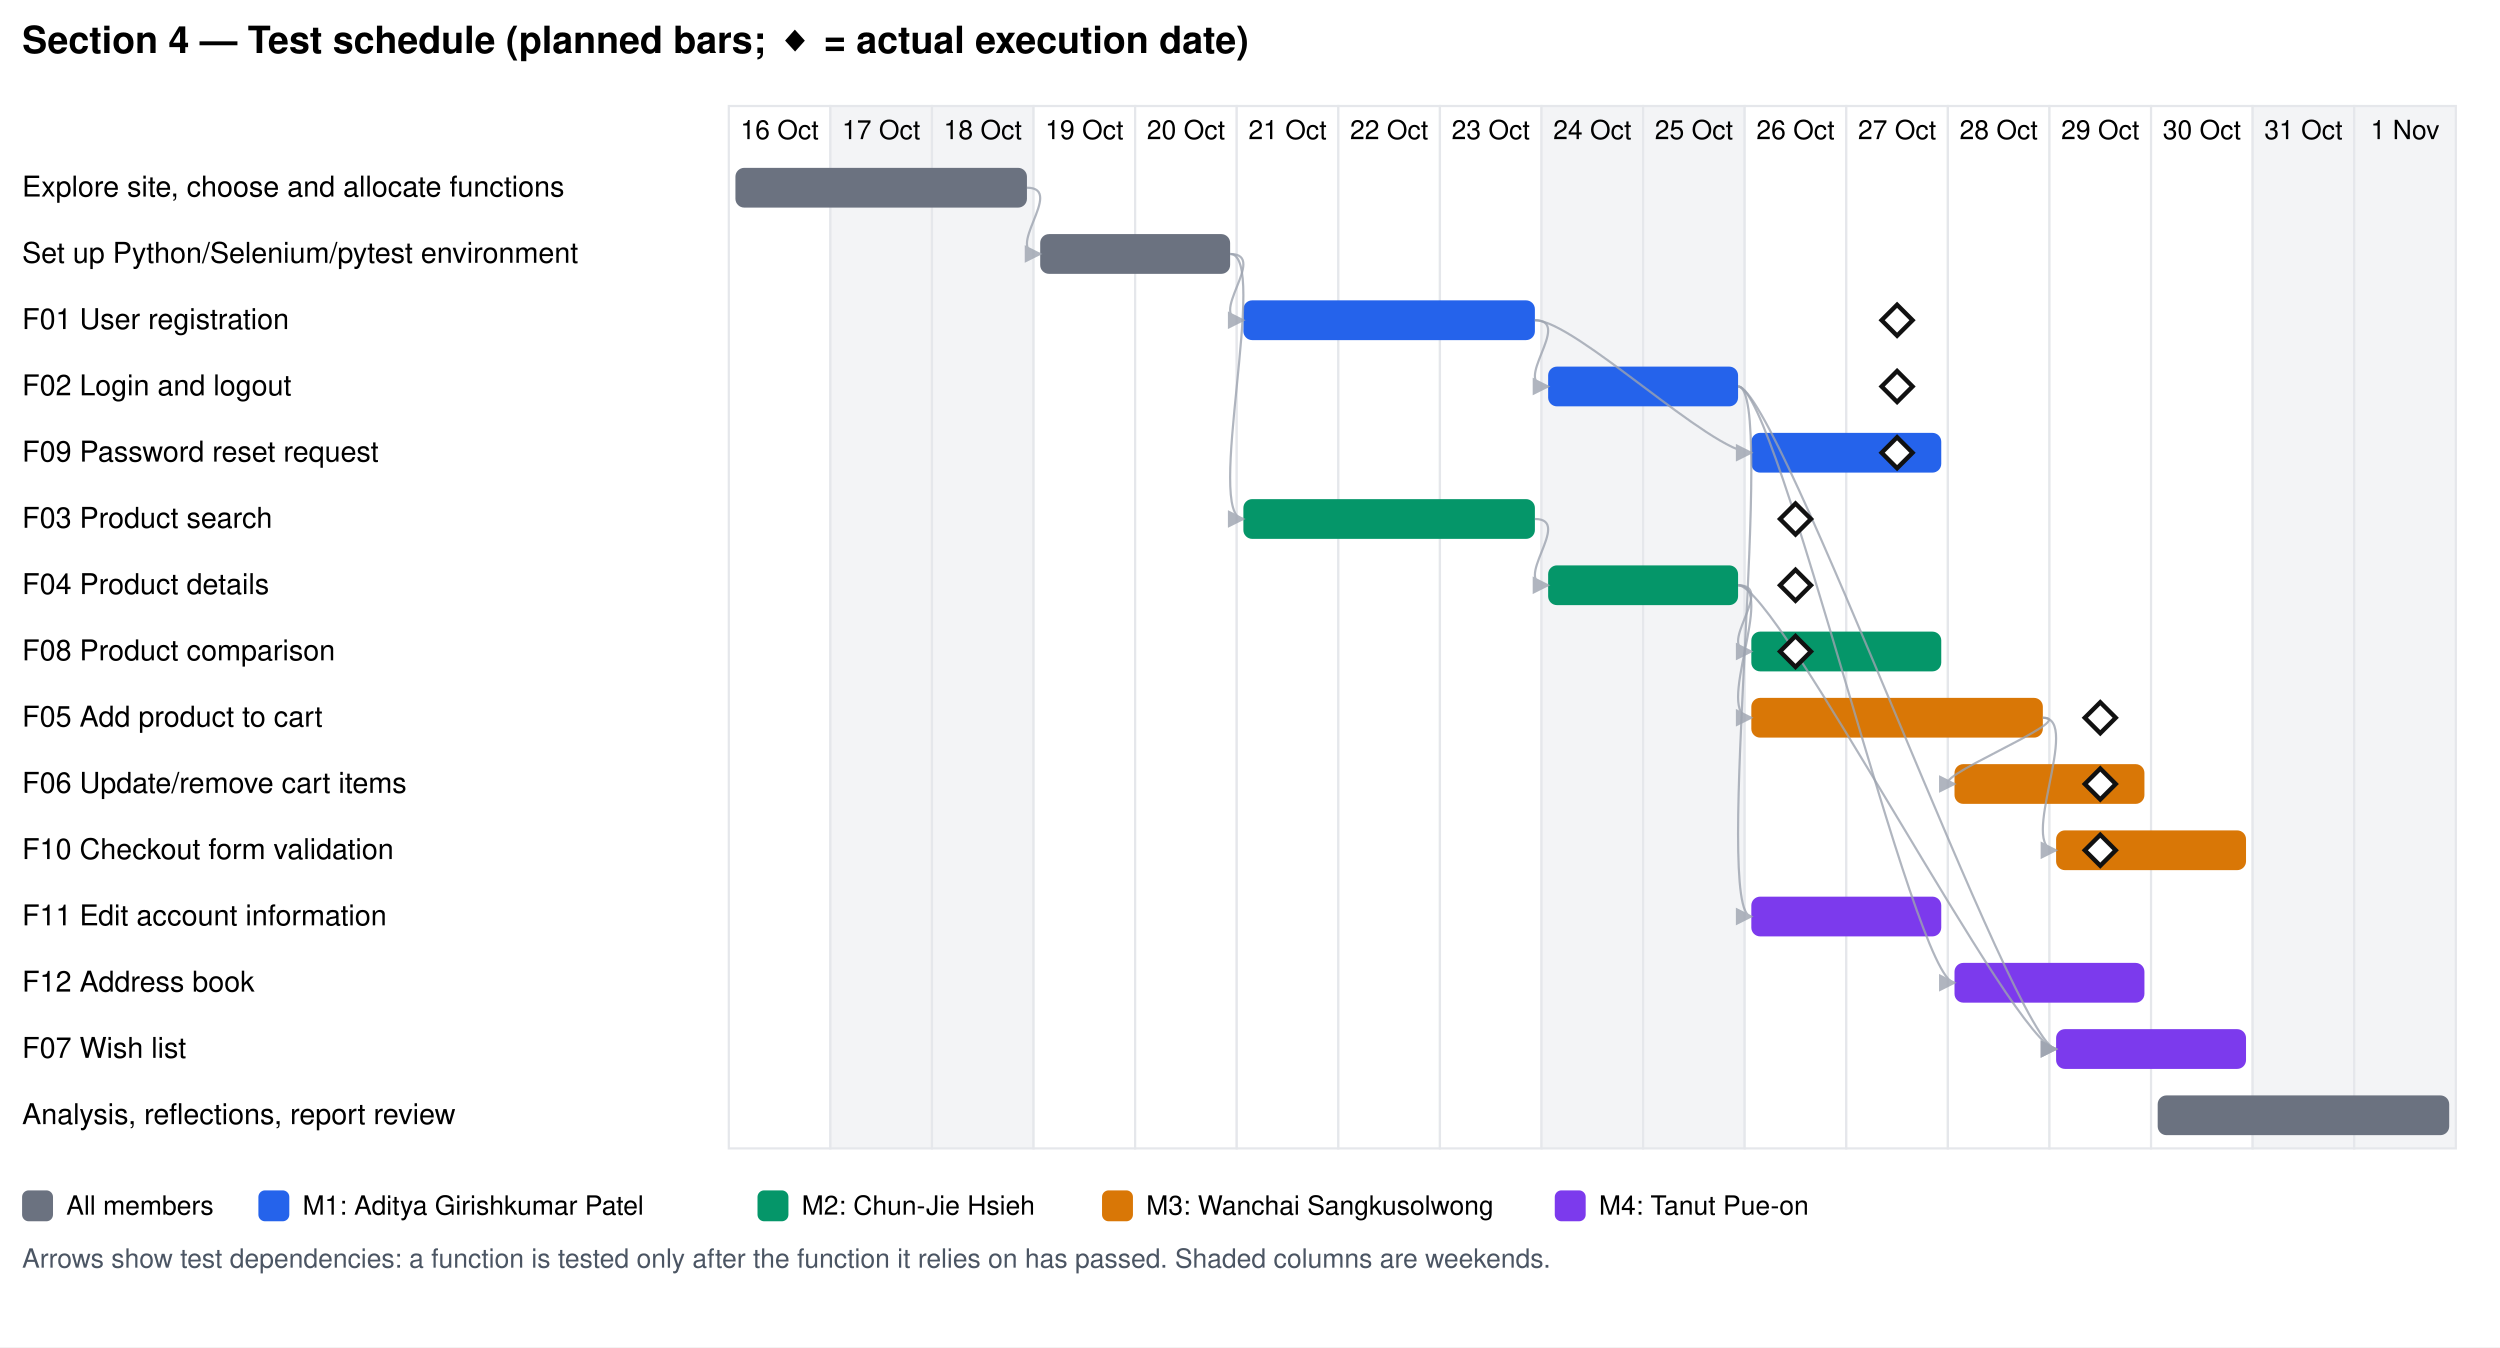
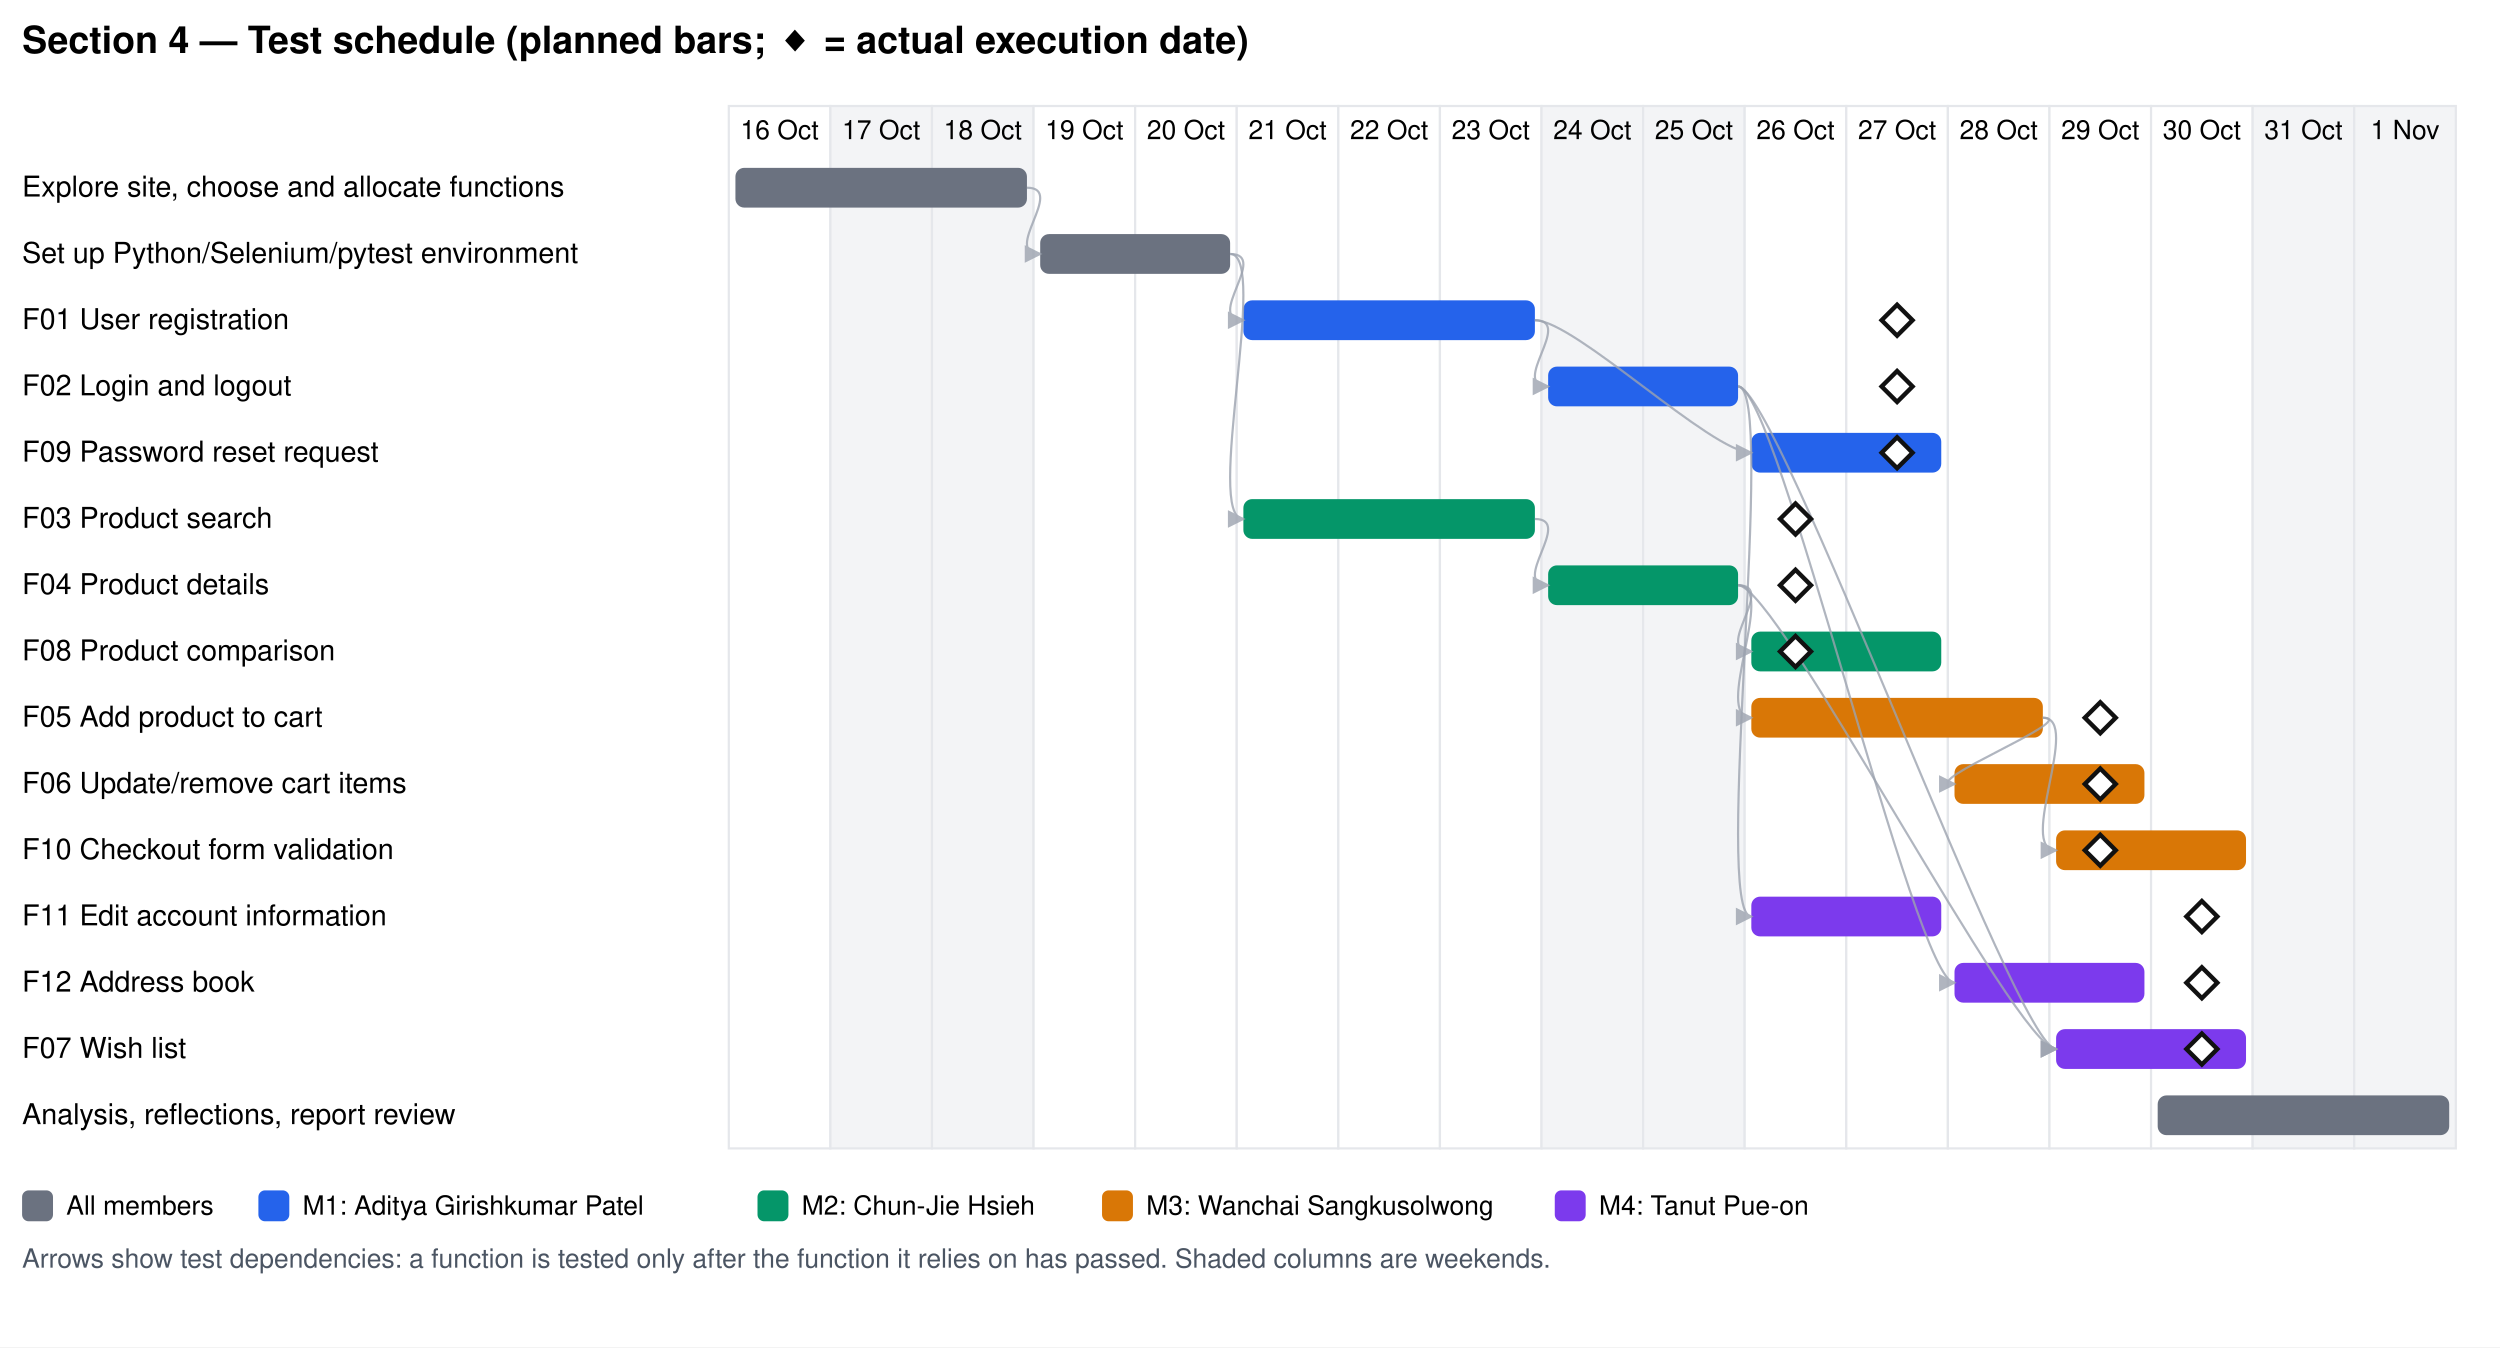
<svg xmlns="http://www.w3.org/2000/svg" width="1132" height="610" font-family="Helvetica,Arial,sans-serif">
  <rect width="1132" height="610" fill="#fff" />
  <defs>
    <marker id="a" markerWidth="8" markerHeight="8" refX="7" refY="4" orient="auto">
      <path d="M0,0 L8,4 L0,8 z" fill="#9ca3af" />
    </marker>
  </defs>
  <text x="10" y="24" font-size="17" font-weight="600">Section 4 — Test schedule (planned bars; ◆ = actual execution date)</text>
  <rect x="330" y="48" width="46" height="472" fill="#fff" stroke="#e5e7eb" />
  <text x="353.0" y="63" font-size="12" text-anchor="middle">16 Oct</text>
  <rect x="376" y="48" width="46" height="472" fill="#f3f4f6" stroke="#e5e7eb" />
  <text x="399.0" y="63" font-size="12" text-anchor="middle">17 Oct</text>
  <rect x="422" y="48" width="46" height="472" fill="#f3f4f6" stroke="#e5e7eb" />
  <text x="445.0" y="63" font-size="12" text-anchor="middle">18 Oct</text>
  <rect x="468" y="48" width="46" height="472" fill="#fff" stroke="#e5e7eb" />
  <text x="491.0" y="63" font-size="12" text-anchor="middle">19 Oct</text>
  <rect x="514" y="48" width="46" height="472" fill="#fff" stroke="#e5e7eb" />
  <text x="537.0" y="63" font-size="12" text-anchor="middle">20 Oct</text>
  <rect x="560" y="48" width="46" height="472" fill="#fff" stroke="#e5e7eb" />
  <text x="583.0" y="63" font-size="12" text-anchor="middle">21 Oct</text>
  <rect x="606" y="48" width="46" height="472" fill="#fff" stroke="#e5e7eb" />
  <text x="629.0" y="63" font-size="12" text-anchor="middle">22 Oct</text>
  <rect x="652" y="48" width="46" height="472" fill="#fff" stroke="#e5e7eb" />
  <text x="675.0" y="63" font-size="12" text-anchor="middle">23 Oct</text>
  <rect x="698" y="48" width="46" height="472" fill="#f3f4f6" stroke="#e5e7eb" />
  <text x="721.0" y="63" font-size="12" text-anchor="middle">24 Oct</text>
  <rect x="744" y="48" width="46" height="472" fill="#f3f4f6" stroke="#e5e7eb" />
  <text x="767.0" y="63" font-size="12" text-anchor="middle">25 Oct</text>
  <rect x="790" y="48" width="46" height="472" fill="#fff" stroke="#e5e7eb" />
  <text x="813.0" y="63" font-size="12" text-anchor="middle">26 Oct</text>
  <rect x="836" y="48" width="46" height="472" fill="#fff" stroke="#e5e7eb" />
  <text x="859.0" y="63" font-size="12" text-anchor="middle">27 Oct</text>
  <rect x="882" y="48" width="46" height="472" fill="#fff" stroke="#e5e7eb" />
  <text x="905.0" y="63" font-size="12" text-anchor="middle">28 Oct</text>
  <rect x="928" y="48" width="46" height="472" fill="#fff" stroke="#e5e7eb" />
  <text x="951.0" y="63" font-size="12" text-anchor="middle">29 Oct</text>
  <rect x="974" y="48" width="46" height="472" fill="#fff" stroke="#e5e7eb" />
  <text x="997.0" y="63" font-size="12" text-anchor="middle">30 Oct</text>
  <rect x="1020" y="48" width="46" height="472" fill="#f3f4f6" stroke="#e5e7eb" />
  <text x="1043.0" y="63" font-size="12" text-anchor="middle">31 Oct</text>
  <rect x="1066" y="48" width="46" height="472" fill="#f3f4f6" stroke="#e5e7eb" />
  <text x="1089.0" y="63" font-size="12" text-anchor="middle">1 Nov</text>
  <text x="10" y="89" font-size="13">Explore site, choose and allocate functions</text>
  <rect x="333" y="76" width="132" height="18" rx="4" fill="#6b7280" />
  <text x="10" y="119" font-size="13">Set up Python/Selenium/pytest environment</text>
  <rect x="471" y="106" width="86" height="18" rx="4" fill="#6b7280" />
  <path d="M465,85.0 C483,85.0 453,115.0 471,115.0" fill="none" stroke="#9ca3af" stroke-width="1" opacity="0.8" marker-end="url(#a)" />
  <text x="10" y="149" font-size="13">F01 User registration</text>
  <rect x="563" y="136" width="132" height="18" rx="4" fill="#2563eb" />
  <path d="M557,115.0 C575,115.0 545,145.0 563,145.0" fill="none" stroke="#9ca3af" stroke-width="1" opacity="0.8" marker-end="url(#a)" />
  <text x="10" y="179" font-size="13">F02 Login and logout</text>
  <rect x="701" y="166" width="86" height="18" rx="4" fill="#2563eb" />
  <path d="M695,145.0 C713,145.0 683,175.0 701,175.0" fill="none" stroke="#9ca3af" stroke-width="1" opacity="0.8" marker-end="url(#a)" />
  <text x="10" y="209" font-size="13">F09 Password reset request</text>
  <rect x="793" y="196" width="86" height="18" rx="4" fill="#2563eb" />
  <path d="M695,145.0 C713,145.0 775,205.0 793,205.0" fill="none" stroke="#9ca3af" stroke-width="1" opacity="0.8" marker-end="url(#a)" />
  <text x="10" y="239" font-size="13">F03 Product search</text>
  <rect x="563" y="226" width="132" height="18" rx="4" fill="#059669" />
  <path d="M557,115.0 C575,115.0 545,235.0 563,235.0" fill="none" stroke="#9ca3af" stroke-width="1" opacity="0.8" marker-end="url(#a)" />
  <text x="10" y="269" font-size="13">F04 Product details</text>
  <rect x="701" y="256" width="86" height="18" rx="4" fill="#059669" />
  <path d="M695,235.0 C713,235.0 683,265.0 701,265.0" fill="none" stroke="#9ca3af" stroke-width="1" opacity="0.8" marker-end="url(#a)" />
  <text x="10" y="299" font-size="13">F08 Product comparison</text>
  <rect x="793" y="286" width="86" height="18" rx="4" fill="#059669" />
  <path d="M787,265.0 C805,265.0 775,295.0 793,295.0" fill="none" stroke="#9ca3af" stroke-width="1" opacity="0.8" marker-end="url(#a)" />
  <text x="10" y="329" font-size="13">F05 Add product to cart</text>
  <rect x="793" y="316" width="132" height="18" rx="4" fill="#d97706" />
  <path d="M787,265.0 C805,265.0 775,325.0 793,325.0" fill="none" stroke="#9ca3af" stroke-width="1" opacity="0.8" marker-end="url(#a)" />
  <text x="10" y="359" font-size="13">F06 Update/remove cart items</text>
  <rect x="885" y="346" width="86" height="18" rx="4" fill="#d97706" />
  <path d="M925,325.0 C943,325.0 867,355.0 885,355.0" fill="none" stroke="#9ca3af" stroke-width="1" opacity="0.8" marker-end="url(#a)" />
  <text x="10" y="389" font-size="13">F10 Checkout form validation</text>
  <rect x="931" y="376" width="86" height="18" rx="4" fill="#d97706" />
  <path d="M925,325.0 C943,325.0 913,385.0 931,385.0" fill="none" stroke="#9ca3af" stroke-width="1" opacity="0.8" marker-end="url(#a)" />
  <text x="10" y="419" font-size="13">F11 Edit account information</text>
  <rect x="793" y="406" width="86" height="18" rx="4" fill="#7c3aed" />
  <path d="M787,175.0 C805,175.0 775,415.0 793,415.0" fill="none" stroke="#9ca3af" stroke-width="1" opacity="0.8" marker-end="url(#a)" />
  <text x="10" y="449" font-size="13">F12 Address book</text>
  <rect x="885" y="436" width="86" height="18" rx="4" fill="#7c3aed" />
  <path d="M787,175.0 C805,175.0 867,445.0 885,445.0" fill="none" stroke="#9ca3af" stroke-width="1" opacity="0.8" marker-end="url(#a)" />
  <text x="10" y="479" font-size="13">F07 Wish list</text>
  <rect x="931" y="466" width="86" height="18" rx="4" fill="#7c3aed" />
  <path d="M787,175.0 C805,175.0 913,475.0 931,475.0" fill="none" stroke="#9ca3af" stroke-width="1" opacity="0.8" marker-end="url(#a)" />
  <path d="M787,265.0 C805,265.0 913,475.0 931,475.0" fill="none" stroke="#9ca3af" stroke-width="1" opacity="0.8" marker-end="url(#a)" />
  <text x="10" y="509" font-size="13">Analysis, reflections, report review</text>
  <rect x="977" y="496" width="132" height="18" rx="4" fill="#6b7280" />
  <path d="M859.0,138.0 L866.0,145.0 L859.0,152.0 L852.0,145.0 z" fill="#fff" stroke="#111" stroke-width="2" />
  <path d="M859.0,168.0 L866.0,175.0 L859.0,182.0 L852.0,175.0 z" fill="#fff" stroke="#111" stroke-width="2" />
  <path d="M859.0,198.0 L866.0,205.0 L859.0,212.0 L852.0,205.0 z" fill="#fff" stroke="#111" stroke-width="2" />
  <path d="M813.0,228.0 L820.0,235.0 L813.0,242.0 L806.0,235.0 z" fill="#fff" stroke="#111" stroke-width="2" />
  <path d="M813.0,258.0 L820.0,265.0 L813.0,272.0 L806.0,265.0 z" fill="#fff" stroke="#111" stroke-width="2" />
  <path d="M813.0,288.0 L820.0,295.0 L813.0,302.0 L806.0,295.0 z" fill="#fff" stroke="#111" stroke-width="2" />
  <path d="M951.0,318.0 L958.0,325.0 L951.0,332.0 L944.0,325.0 z" fill="#fff" stroke="#111" stroke-width="2" />
  <path d="M951.0,348.0 L958.0,355.0 L951.0,362.0 L944.0,355.0 z" fill="#fff" stroke="#111" stroke-width="2" />
  <path d="M951.0,378.0 L958.0,385.0 L951.0,392.0 L944.0,385.0 z" fill="#fff" stroke="#111" stroke-width="2" />
+   <path d="M997.0,408.0 L1004.0,415.0 L997.0,422.0 L990.0,415.0 z" fill="#fff" stroke="#111" stroke-width="2" />
+   <path d="M997.0,438.0 L1004.0,445.0 L997.0,452.0 L990.0,445.0 z" fill="#fff" stroke="#111" stroke-width="2" />
+   <path d="M997.0,468.0 L1004.0,475.0 L997.0,482.0 L990.0,475.0 z" fill="#fff" stroke="#111" stroke-width="2" />
  <rect x="10" y="539" width="14" height="14" rx="3" fill="#6b7280" />
  <text x="30" y="550" font-size="12">All members</text>
  <rect x="117" y="539" width="14" height="14" rx="3" fill="#2563eb" />
  <text x="137" y="550" font-size="12">M1: Aditya Girishkumar Patel</text>
  <rect x="343" y="539" width="14" height="14" rx="3" fill="#059669" />
  <text x="363" y="550" font-size="12">M2: Chun-Jie Hsieh</text>
  <rect x="499" y="539" width="14" height="14" rx="3" fill="#d97706" />
  <text x="519" y="550" font-size="12">M3: Wanchai Sangkusolwong</text>
  <rect x="704" y="539" width="14" height="14" rx="3" fill="#7c3aed" />
  <text x="724" y="550" font-size="12">M4: Tanut Pue-on</text>
  <text x="10" y="574" font-size="12" fill="#4b5563">Arrows show test dependencies: a function is tested only after the function it relies on has passed. Shaded columns are weekends.</text>
</svg>
